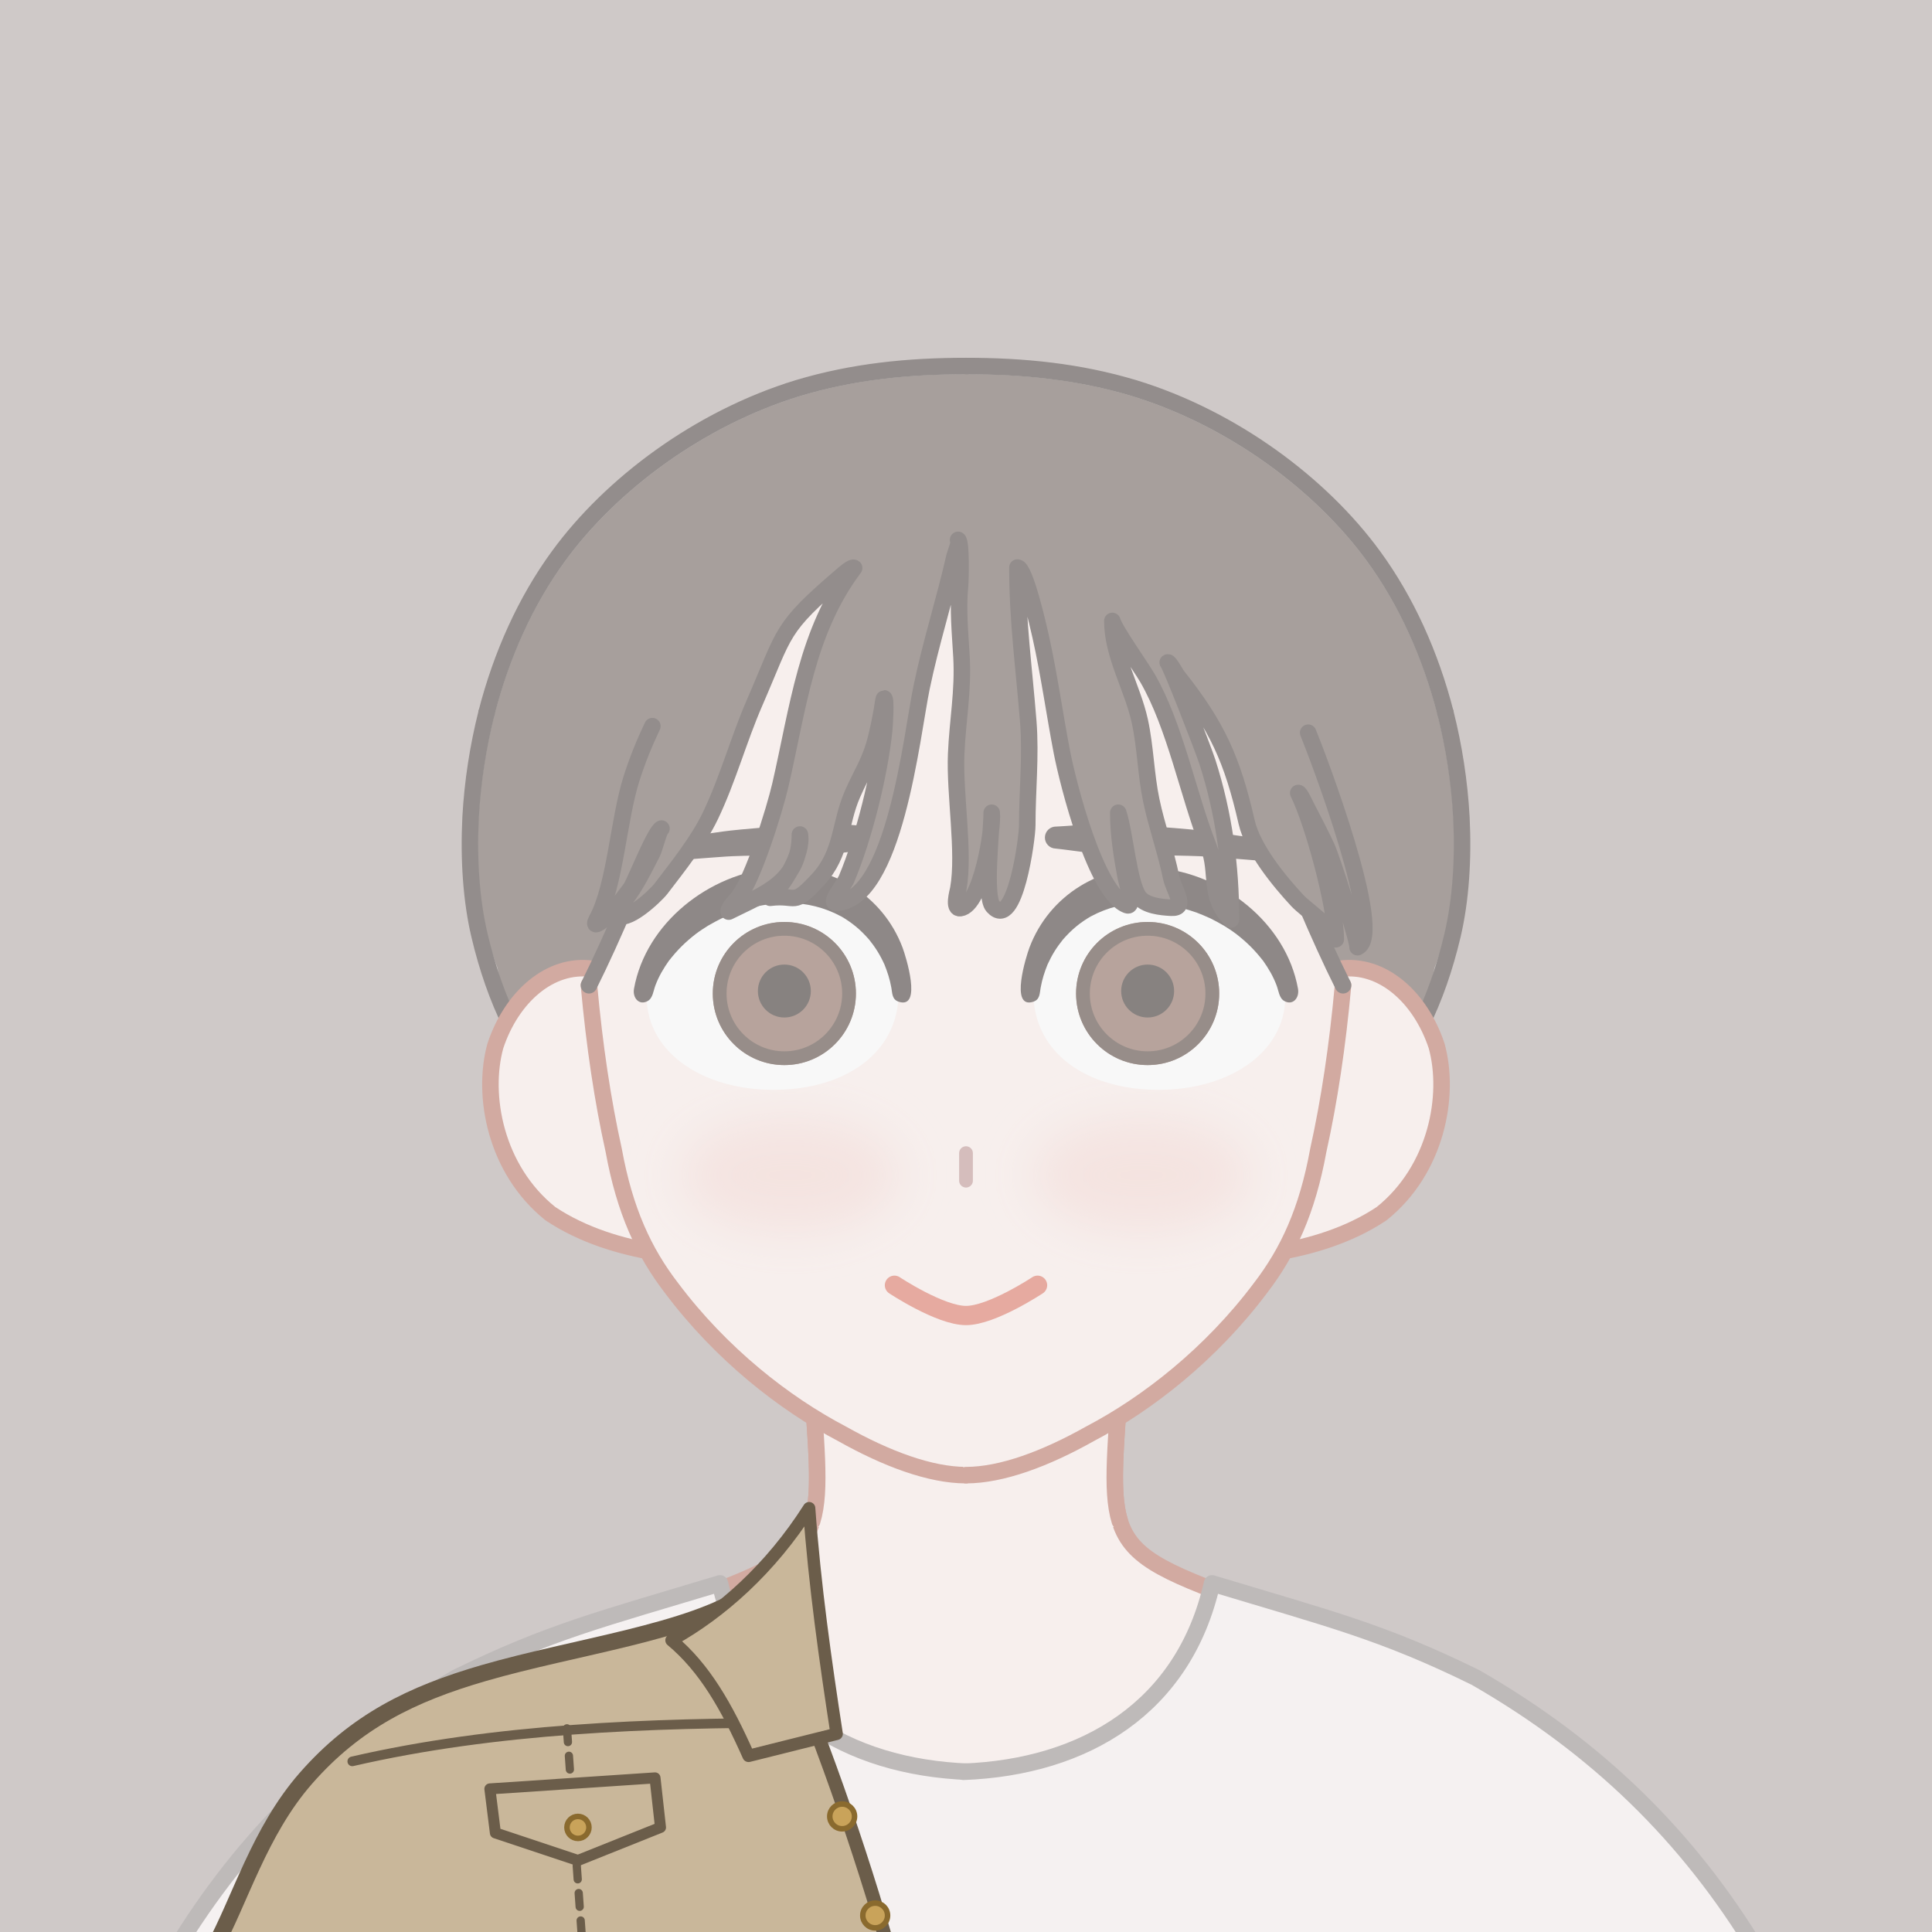
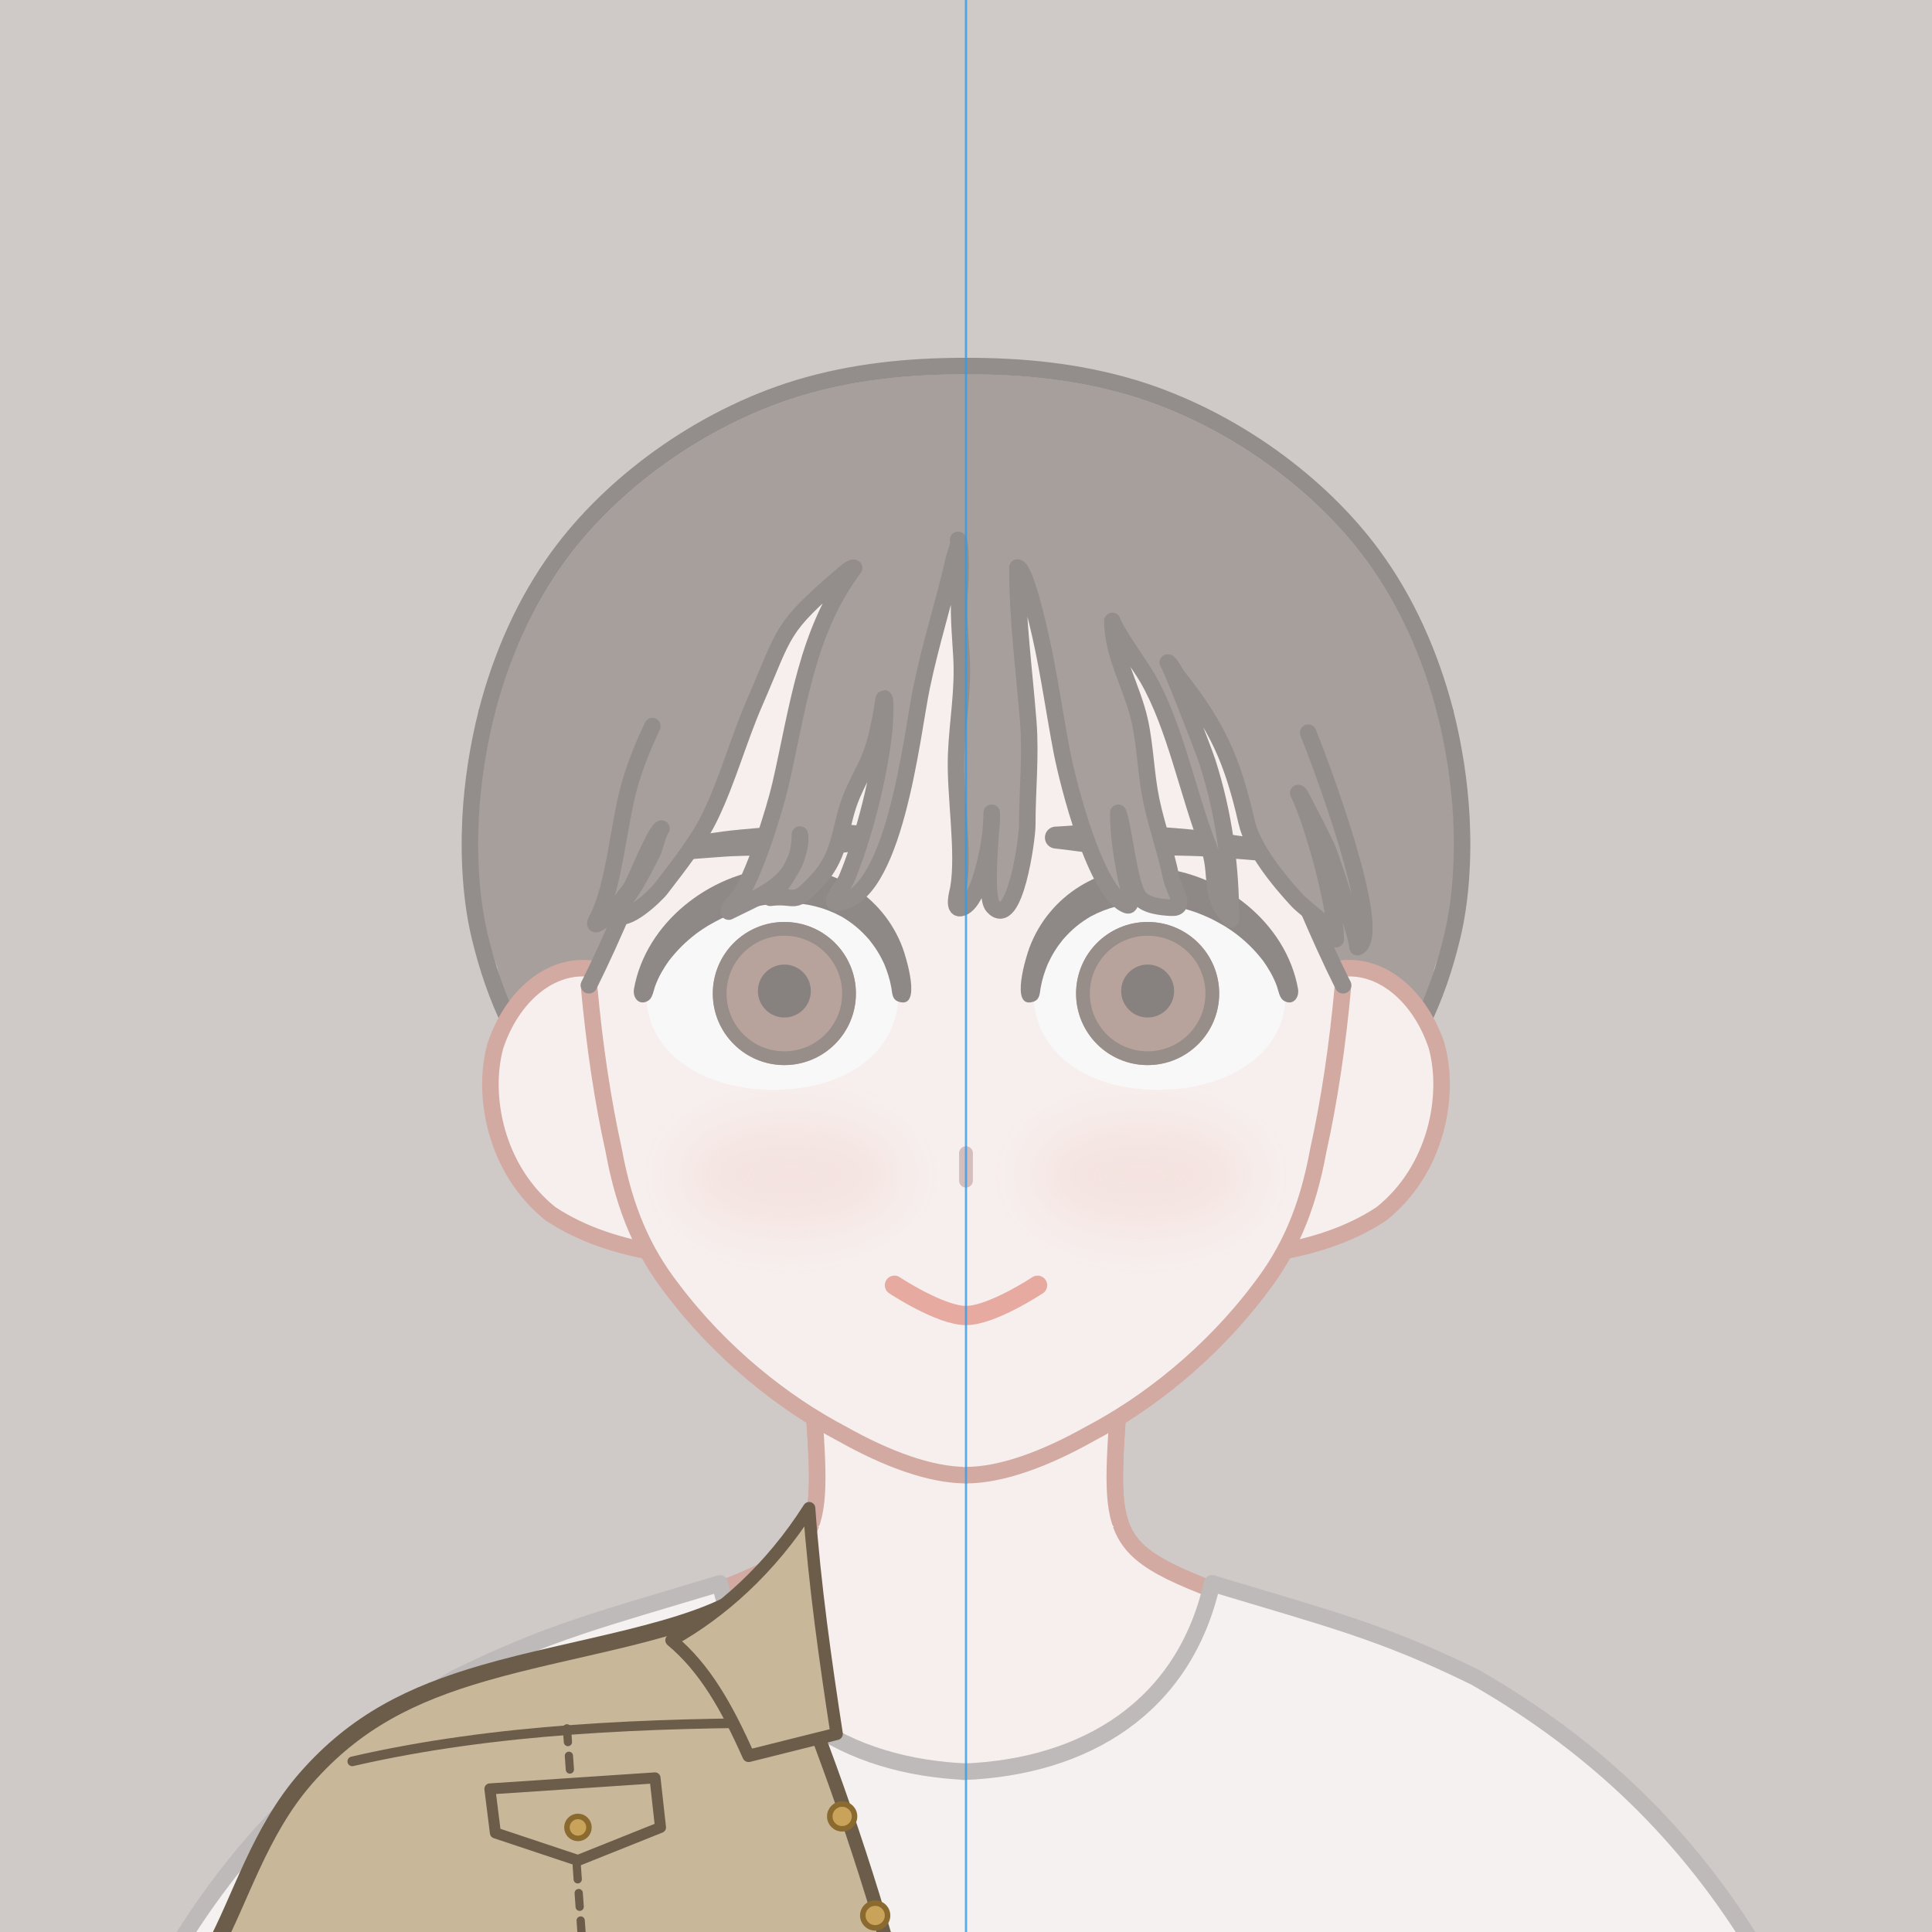
<svg xmlns="http://www.w3.org/2000/svg" width="702" height="702" viewBox="0 0 702 702">
  <g id="_ref">
    <g opacity="0.5">
      <defs>
        <clipPath id="makeup-blush-clip-path-32">
          <path d="M215.154 389.2 L359.154 389.2 L359.154 464.8 L215.154 464.8 Z" />
        </clipPath>
        <filter id="makeup-blush-filter-12" filterUnits="userSpaceOnUse" x="218.154" y="377" width="138" height="100" color-interpolation-filters="sRGB">
          <feGaussianBlur in="SourceGraphic" stdDeviation="9" color-interpolation-filters="linearRGB" />
        </filter>
        <clipPath id="cg-eye2">
          <path d="M242 360 C243.178 339.672 274.345 322.672 291.667 322.167 C315.335 321.476 333.5 338.667 333.5 360.667 C333.5 382.667 314 396 288 396 C262 396 240.727 381.963 242 360 Z" fill="#ffffff" />
        </clipPath>
      </defs>
      <rect width="702" height="702" fill="#ada19f" />
      <g data-layer="body">
        <g>
          <g>
            <path d="M295.671 489.536 C295.86 492.716 296.144 496.116 296.464 499.642 C297.826 514.657 301.926 539.769 294.878 553.441 C290.261 562.398 280.92 569.129 263.403 576.878 C201.389 604.31 121.546 617.454 90.97 686.317 C84.138 701.704 75.573 709.986 91.684 710.505 C172.929 713.121 257.936 710.936 339.784 711.863 C343.856 711.909 347.928 711.955 352 712 L352 490 C333.295 490 314.238 489.776 295.671 489.536 Z" fill="#fdeeea" />
            <path d="M82.239 710.936 C110.769 630.434 156.416 616.431 231.1 588.839 C305.46 561.366 299.091 568.122 294.374 492.286 C294.334 491.649 294.298 491.019 294.267 490.397" fill="none" stroke="#b46352" stroke-width="6" stroke-linecap="round" stroke-linejoin="round" />
            <path d="M214.397 621.514 C239.223 625.184 260.265 629.212 285.965 632.16 C304.952 634.337 315.621 632.997 329.595 648.055" fill="none" stroke="#b46352" stroke-width="5" stroke-linecap="round" opacity="0.35" />
          </g>
        </g>
        <g transform="translate(702 0) scale(-1 1)">
          <g>
            <path d="M295.671 489.536 C295.86 492.716 296.144 496.116 296.464 499.642 C297.826 514.657 301.926 539.769 294.878 553.441 C290.261 562.398 280.92 569.129 263.403 576.878 C201.389 604.31 121.546 617.454 90.97 686.317 C84.138 701.704 75.573 709.986 91.684 710.505 C172.929 713.121 257.936 710.936 339.784 711.863 C343.856 711.909 347.928 711.955 352 712 L352 490 C333.295 490 314.238 489.776 295.671 489.536 Z" fill="#fdeeea" />
            <path d="M82.239 710.936 C110.769 630.434 156.416 616.431 231.1 588.839 C305.46 561.366 299.091 568.122 294.374 492.286 C294.334 491.649 294.298 491.019 294.267 490.397" fill="none" stroke="#b46352" stroke-width="6" stroke-linecap="round" stroke-linejoin="round" />
            <path d="M214.397 621.514 C239.223 625.184 260.265 629.212 285.965 632.16 C304.952 634.337 315.621 632.997 329.595 648.055" fill="none" stroke="#b46352" stroke-width="5" stroke-linecap="round" opacity="0.35" />
          </g>
        </g>
      </g>
      <g data-layer="cloth">
        <g>
          <g />
          <g>
            <path d="M74.27 711.857 C75.096 711.857 79.455 711.785 79.27 710.857 C79.988 711.754 79.98 711.045 80.769 711.677 L352 712 L352 643.827 C352 643.827 331.27 644.738 331.27 640.857 C331.27 641.677 314.183 637.136 312.712 636.525 C293.686 628.622 281.108 615.775 268.622 596.894 C267.434 595.098 260.906 575.253 260.906 575.253 C260.906 575.253 250.529 579.563 238.02 583.014 C214.672 589.456 172.415 606.101 167.717 608.731 C138.02 625.357 104.398 654.614 83.864 679.173 C78.119 686.044 53.378 710.723 70.211 711.756 C71.508 711.835 72.891 711.857 74.27 711.857 Z" fill="#f9f2f1" />
            <path d="M63.073 709.523 C88.77 666.857 122.1 634.7 165.83 609.54 C199.77 592.857 218.52 588.357 261.6 575.333 C271.77 620.357 307.667 642.084 351.917 643.784" fill="none" stroke="#8b8382" stroke-width="6" stroke-linecap="round" stroke-linejoin="round" />
          </g>
        </g>
        <g transform="translate(702 0) scale(-1 1)">
          <g />
          <g>
            <path d="M74.27 711.857 C75.096 711.857 79.455 711.785 79.27 710.857 C79.988 711.754 79.98 711.045 80.769 711.677 L352 712 L352 643.827 C352 643.827 331.27 644.738 331.27 640.857 C331.27 641.677 314.183 637.136 312.712 636.525 C293.686 628.622 281.108 615.775 268.622 596.894 C267.434 595.098 260.906 575.253 260.906 575.253 C260.906 575.253 250.529 579.563 238.02 583.014 C214.672 589.456 172.415 606.101 167.717 608.731 C138.02 625.357 104.398 654.614 83.864 679.173 C78.119 686.044 53.378 710.723 70.211 711.756 C71.508 711.835 72.891 711.857 74.27 711.857 Z" fill="#f9f2f1" />
            <path d="M63.073 709.523 C88.77 666.857 122.1 634.7 165.83 609.54 C199.77 592.857 218.52 588.357 261.6 575.333 C271.77 620.357 307.667 642.084 351.917 643.784" fill="none" stroke="#8b8382" stroke-width="6" stroke-linecap="round" stroke-linejoin="round" />
          </g>
        </g>
      </g>
      <g data-layer="skinNeck">
        <g>
          <g>
            <path d="M296.464 499.642 C296.144 496.116 295.86 492.716 295.671 489.536 C314.238 489.776 333.295 490 352 490 L352 562.636 L351.354 562.564 L345.706 561.869 C333.876 560.36 321.926 558.6 310.081 557.018 C306.575 556.55 293.84 555.879 295.498 552.147 C301.677 538.233 297.784 514.195 296.464 499.642 Z" fill="#fdeeea" />
            <path d="M295.107 552.726 C298.619 541.358 296.351 524.081 294.374 492.286" fill="none" stroke="#b46352" stroke-width="6" stroke-linecap="round" stroke-linejoin="round" />
          </g>
        </g>
        <g transform="translate(702 0) scale(-1 1)">
          <g>
            <path d="M296.464 499.642 C296.144 496.116 295.86 492.716 295.671 489.536 C314.238 489.776 333.295 490 352 490 L352 562.636 L351.354 562.564 L345.706 561.869 C333.876 560.36 321.926 558.6 310.081 557.018 C306.575 556.55 293.84 555.879 295.498 552.147 C301.677 538.233 297.784 514.195 296.464 499.642 Z" fill="#fdeeea" />
            <path d="M295.107 552.726 C298.619 541.358 296.351 524.081 294.374 492.286" fill="none" stroke="#b46352" stroke-width="6" stroke-linecap="round" stroke-linejoin="round" />
          </g>
        </g>
      </g>
      <g data-layer="hairBase">
        <g>
          <g>
            <path d="M352 381.448 L352 135.951 L351.016 135.951 C330.344 135.951 310.656 137.919 290.968 143.826 C255.53 154.654 224.03 178.279 205.327 203.873 C186.623 229.467 175.795 262.936 173.826 297.39 C172.842 317.077 174.811 336.765 180.717 351.531 C182.027 358.081 184.209 364.632 187.262 370.602 C187.365 370.682 201.168 393.038 203.562 396.448 C204.832 398.257 211.612 404.019 213.517 405.842 C223.248 415.153 227.833 417.061 239.562 423.948 C253.821 432.321 287.168 441.633 303.192 437.819 C328.028 431.907 350.54 430.17 351.074 398.222 C351.102 396.519 351.452 381.949 352 381.448 Z" fill="#5d4e48" />
          </g>
          <g>
            <path d="M351 133 C330 133 310 135 290 141 C254 152 222 176 203 202 C191 218.4 182.2 238 176.8 259" fill="none" stroke="#352a27" stroke-width="6" stroke-linecap="round" stroke-linejoin="round" />
          </g>
          <g>
            <path d="M176.8 259 C173.7 271.3 171.7 284.1 171 297 C170.247 312.067 171.196 327.134 174.275 340.064 C179.731 362.97 189.199 384.12 205.639 400.625 C218.159 413.194 231.61 422.103 248.042 428.491 C248.47 428.658 248.896 428.816 249.319 428.964 C252.635 430.122 260.334 430.818 262.896 432.282" fill="none" stroke="#352a27" stroke-width="6" stroke-linecap="round" stroke-linejoin="round" />
          </g>
        </g>
        <g transform="translate(702 0) scale(-1 1)">
          <g>
            <path d="M352 381.448 L352 135.951 L351.016 135.951 C330.344 135.951 310.656 137.919 290.968 143.826 C255.53 154.654 224.03 178.279 205.327 203.873 C186.623 229.467 175.795 262.936 173.826 297.39 C172.842 317.077 174.811 336.765 180.717 351.531 C182.027 358.081 184.209 364.632 187.262 370.602 C187.365 370.682 201.168 393.038 203.562 396.448 C204.832 398.257 211.612 404.019 213.517 405.842 C223.248 415.153 227.833 417.061 239.562 423.948 C253.821 432.321 287.168 441.633 303.192 437.819 C328.028 431.907 350.54 430.17 351.074 398.222 C351.102 396.519 351.452 381.949 352 381.448 Z" fill="#5d4e48" />
          </g>
          <g>
            <path d="M351 133 C330 133 310 135 290 141 C254 152 222 176 203 202 C191 218.4 182.2 238 176.8 259" fill="none" stroke="#352a27" stroke-width="6" stroke-linecap="round" stroke-linejoin="round" />
          </g>
          <g>
            <path d="M176.8 259 C173.7 271.3 171.7 284.1 171 297 C170.247 312.067 171.196 327.134 174.275 340.064 C179.731 362.97 189.199 384.12 205.639 400.625 C218.159 413.194 231.61 422.103 248.042 428.491 C248.47 428.658 248.896 428.816 249.319 428.964 C252.635 430.122 260.334 430.818 262.896 432.282" fill="none" stroke="#352a27" stroke-width="6" stroke-linecap="round" stroke-linejoin="round" />
          </g>
        </g>
      </g>
      <g data-layer="ear">
        <g>
          <g>
            <path d="M215 352 C200 350 186 362 180 380 C175 398 180 425 200 441 C212 449 226 453 238 455 L225 380 Z" fill="#fdeeea" />
            <path d="M215 352 C200 350 186 362 180 380 C175 398 180 425 200 441 C212 449 226 453 238 455" fill="none" stroke="#b46352" stroke-width="6" stroke-linecap="round" stroke-linejoin="round" />
          </g>
        </g>
        <g transform="translate(702 0) scale(-1 1)">
          <g>
            <path d="M215 352 C200 350 186 362 180 380 C175 398 180 425 200 441 C212 449 226 453 238 455 L225 380 Z" fill="#fdeeea" />
            <path d="M215 352 C200 350 186 362 180 380 C175 398 180 425 200 441 C212 449 226 453 238 455" fill="none" stroke="#b46352" stroke-width="6" stroke-linecap="round" stroke-linejoin="round" />
          </g>
        </g>
      </g>
      <g data-layer="face">
        <g>
          <g>
            <path d="M352 200 L351 200 C322 200 296 208 278 228 C262 246 250 272 240 298 C232 318 223 340 214 358 C216 380 219 400 223 418 C227 440 234 455 244 468 C262 492 285 510 306 521 C322 530 338 536 351 536 L352 536 Z" fill="#fdeeea" />
            <path d="M214 358 C216 380 219 400 223 418 C227 440 234 455 244 468 C262 492 285 510 306 521 C322 530 338 536 351 536" fill="none" stroke="#b46352" stroke-width="6" stroke-linecap="round" stroke-linejoin="round" />
          </g>
        </g>
        <g transform="translate(702 0) scale(-1 1)">
          <g>
            <path d="M352 200 L351 200 C322 200 296 208 278 228 C262 246 250 272 240 298 C232 318 223 340 214 358 C216 380 219 400 223 418 C227 440 234 455 244 468 C262 492 285 510 306 521 C322 530 338 536 351 536 L352 536 Z" fill="#fdeeea" />
            <path d="M214 358 C216 380 219 400 223 418 C227 440 234 455 244 468 C262 492 285 510 306 521 C322 530 338 536 351 536" fill="none" stroke="#b46352" stroke-width="6" stroke-linecap="round" stroke-linejoin="round" />
          </g>
        </g>
      </g>
      <g data-layer="makeup">
        <g>
          <g>
            <g clip-path="url(#makeup-blush-clip-path-32)">
              <g filter="url(#makeup-blush-filter-12)">
                <ellipse cx="287.154" cy="427" rx="40" ry="21" fill="#f3bfb8" opacity="0.5" />
              </g>
            </g>
          </g>
        </g>
        <g transform="translate(702 0) scale(-1 1)">
          <g>
            <g clip-path="url(#makeup-blush-clip-path-32)">
              <g filter="url(#makeup-blush-filter-12)">
                <ellipse cx="287.154" cy="427" rx="40" ry="21" fill="#f3bfb8" opacity="0.5" />
              </g>
            </g>
          </g>
        </g>
      </g>
      <g data-layer="mouth">
        <g>
          <path d="M351 419 L351 429" fill="none" stroke="#b98a88" stroke-width="5" stroke-linecap="round" />
        </g>
        <g>
          <path d="M325 467 C325 467 341.59 478 351 478 C360.41 478 377 467 377 467" fill="none" stroke="#dc6450" stroke-width="7" stroke-linecap="round" stroke-linejoin="round" />
        </g>
      </g>
      <g data-layer="eye">
        <g transform="translate(285 361) scale(1) translate(-292 -361)">
          <path d="M242 360 C243.178 339.672 274.345 322.672 291.667 322.167 C315.335 321.476 333.5 338.667 333.5 360.667 C333.5 382.667 314 396 288 396 C262 396 240.727 381.963 242 360 Z" fill="#ffffff" />
          <g clip-path="url(#cg-eye2)">
            <g transform="translate(292 361) scale(0.26)">
              <g transform="translate(-110 -110) scale(1)">
                <g>
                  <circle cx="110" cy="110" r="100" fill="#7e5647" />
                  <circle cx="110" cy="106.526" r="37" fill="#1e1410" />
                </g>
              </g>
            </g>
            <circle cx="292" cy="361" r="23.5" fill="none" stroke="#3e2a22" stroke-width="5" />
          </g>
          <g>
            <path d="M328.289 350.247 L328.346 350.404 C326.72 346.855 325.084 344.255 322.641 341.211 L322.758 341.37 C319.598 337.758 316.589 335.249 312.429 332.847 L312.628 332.973 C300.334 326.364 287.171 327.046 274.294 331.56 L274.289 331.557 C272.521 332.234 270.886 332.924 269.166 333.715 L269.341 333.62 C267.606 334.487 266.011 335.351 264.333 336.322 L264.49 336.215 C262.896 337.216 261.303 338.226 259.808 339.373 L259.946 339.255 C255.932 342.384 253.172 345.112 250.03 349.127 L250.12 348.988 C248.035 351.95 246.428 354.662 245.138 358.063 C244.417 359.962 244.212 362.663 242.378 363.705 C239.23 365.493 236.768 362.578 237.37 359.245 C241.705 335.218 264.857 317.36 288.406 315.393 C309.011 313.672 327.776 325.333 334.927 344.263 C336.104 347.378 342.185 366.695 333.618 364.006 C331.101 363.216 331.256 360.996 330.878 358.899 C330.309 355.745 329.477 353.208 328.289 350.247 Z" fill="#2b201d" />
          </g>
        </g>
        <g transform="translate(702 0) scale(-1 1)">
          <g transform="translate(285 361) scale(1) translate(-292 -361)">
            <path d="M242 360 C243.178 339.672 274.345 322.672 291.667 322.167 C315.335 321.476 333.5 338.667 333.5 360.667 C333.5 382.667 314 396 288 396 C262 396 240.727 381.963 242 360 Z" fill="#ffffff" />
            <g clip-path="url(#cg-eye2)">
              <g transform="translate(292 361) scale(0.26)">
                <g transform="translate(-110 -110) scale(1)">
                  <g>
                    <circle cx="110" cy="110" r="100" fill="#7e5647" />
                    <circle cx="110" cy="106.526" r="37" fill="#1e1410" />
                  </g>
                </g>
              </g>
              <circle cx="292" cy="361" r="23.5" fill="none" stroke="#3e2a22" stroke-width="5" />
            </g>
            <g>
              <path d="M328.289 350.247 L328.346 350.404 C326.72 346.855 325.084 344.255 322.641 341.211 L322.758 341.37 C319.598 337.758 316.589 335.249 312.429 332.847 L312.628 332.973 C300.334 326.364 287.171 327.046 274.294 331.56 L274.289 331.557 C272.521 332.234 270.886 332.924 269.166 333.715 L269.341 333.62 C267.606 334.487 266.011 335.351 264.333 336.322 L264.49 336.215 C262.896 337.216 261.303 338.226 259.808 339.373 L259.946 339.255 C255.932 342.384 253.172 345.112 250.03 349.127 L250.12 348.988 C248.035 351.95 246.428 354.662 245.138 358.063 C244.417 359.962 244.212 362.663 242.378 363.705 C239.23 365.493 236.768 362.578 237.37 359.245 C241.705 335.218 264.857 317.36 288.406 315.393 C309.011 313.672 327.776 325.333 334.927 344.263 C336.104 347.378 342.185 366.695 333.618 364.006 C331.101 363.216 331.256 360.996 330.878 358.899 C330.309 355.745 329.477 353.208 328.289 350.247 Z" fill="#2b201d" />
            </g>
          </g>
        </g>
      </g>
      <g data-layer="hairLine">
        <g>
          <g>
            <path d="M351 200 C322 200 296 208 278 228 C262 246 250 272 240 298 C232 318 223 340 214 358" fill="none" stroke="#352a27" stroke-width="6" stroke-linecap="round" stroke-linejoin="round" />
          </g>
        </g>
        <g transform="translate(702 0) scale(-1 1)">
          <g>
            <path d="M351 200 C322 200 296 208 278 228 C262 246 250 272 240 298 C232 318 223 340 214 358" fill="none" stroke="#352a27" stroke-width="6" stroke-linecap="round" stroke-linejoin="round" />
          </g>
        </g>
      </g>
      <g data-layer="brow">
        <g>
          <g transform="translate(-7 0)">
            <g>
              <g>
                <path d="M251.563 304.691 L255.184 304.191 L258.804 303.682 L262.422 303.165 L264.202 302.909 L266.052 302.647 L269.671 302.131 L269.885 302.102 L272.476 301.783 L273.478 301.681 L276.448 301.377 L277.18 301.313 L280.822 300.993 L282.158 300.878 L284.513 300.7 L288.158 300.433 L290.032 300.3 L291.841 300.188 L295.489 299.974 L299.137 299.777 L300.11 299.728 L302.817 299.614 L306.468 299.48 L307.714 299.451 L308.96 299.444 L310.208 299.458 L311.456 299.489 L312.704 299.536 L312.854 299.541 L313.976 299.599 L315.225 299.674 L316.474 299.757 L317.723 299.845 L318.973 299.935 L320.222 300.025 L321.471 300.113 L322.72 300.195 L323.969 300.27 L325.218 300.335 L326 300.389 L326.757 300.595 L327.459 300.945 L328.079 301.424 L328.594 302.016 L328.983 302.696 L329.232 303.44 L329.332 304.218 L329.277 305 L329.072 305.757 L328.722 306.459 L328.242 307.079 L327.651 307.594 L326.97 307.983 L326.227 308.232 L325.449 308.332 L324.206 308.469 L322.964 308.615 L321.721 308.77 L320.479 308.93 L319.237 309.092 L317.995 309.254 L316.753 309.414 L315.511 309.568 L314.268 309.715 L313.174 309.837 L313.048 309.852 L311.806 309.982 L310.563 310.096 L309.319 310.193 L308.075 310.27 L306.83 310.324 L303.178 310.433 L300.499 310.499 L299.554 310.524 L295.901 310.61 L292.247 310.679 L290.471 310.706 L288.629 310.744 L284.975 310.81 L282.661 310.845 L281.367 310.876 L277.713 310.959 L277.043 310.972 L274.124 311.073 L273.212 311.102 L270.782 311.231 L270.649 311.24 L267.003 311.504 L265.15 311.639 L263.368 311.774 L259.724 312.055 L256.08 312.344 L252.437 312.643 L251.653 312.652 L250.882 312.507 L250.154 312.215 L249.497 311.787 L248.937 311.239 L248.494 310.592 L248.186 309.871 L248.024 309.103 L248.015 308.319 L248.159 307.549 L248.451 306.821 L248.88 306.164 L249.428 305.603 L250.075 305.16 L250.796 304.852 Z" fill="#352a27" />
              </g>
            </g>
          </g>
        </g>
        <g transform="translate(702 0) scale(-1 1)">
          <g transform="translate(-7 0)">
            <g>
              <g>
                <path d="M251.563 304.691 L255.184 304.191 L258.804 303.682 L262.422 303.165 L264.202 302.909 L266.052 302.647 L269.671 302.131 L269.885 302.102 L272.476 301.783 L273.478 301.681 L276.448 301.377 L277.18 301.313 L280.822 300.993 L282.158 300.878 L284.513 300.7 L288.158 300.433 L290.032 300.3 L291.841 300.188 L295.489 299.974 L299.137 299.777 L300.11 299.728 L302.817 299.614 L306.468 299.48 L307.714 299.451 L308.96 299.444 L310.208 299.458 L311.456 299.489 L312.704 299.536 L312.854 299.541 L313.976 299.599 L315.225 299.674 L316.474 299.757 L317.723 299.845 L318.973 299.935 L320.222 300.025 L321.471 300.113 L322.72 300.195 L323.969 300.27 L325.218 300.335 L326 300.389 L326.757 300.595 L327.459 300.945 L328.079 301.424 L328.594 302.016 L328.983 302.696 L329.232 303.44 L329.332 304.218 L329.277 305 L329.072 305.757 L328.722 306.459 L328.242 307.079 L327.651 307.594 L326.97 307.983 L326.227 308.232 L325.449 308.332 L324.206 308.469 L322.964 308.615 L321.721 308.77 L320.479 308.93 L319.237 309.092 L317.995 309.254 L316.753 309.414 L315.511 309.568 L314.268 309.715 L313.174 309.837 L313.048 309.852 L311.806 309.982 L310.563 310.096 L309.319 310.193 L308.075 310.27 L306.83 310.324 L303.178 310.433 L300.499 310.499 L299.554 310.524 L295.901 310.61 L292.247 310.679 L290.471 310.706 L288.629 310.744 L284.975 310.81 L282.661 310.845 L281.367 310.876 L277.713 310.959 L277.043 310.972 L274.124 311.073 L273.212 311.102 L270.782 311.231 L270.649 311.24 L267.003 311.504 L265.15 311.639 L263.368 311.774 L259.724 312.055 L256.08 312.344 L252.437 312.643 L251.653 312.652 L250.882 312.507 L250.154 312.215 L249.497 311.787 L248.937 311.239 L248.494 310.592 L248.186 309.871 L248.024 309.103 L248.015 308.319 L248.159 307.549 L248.451 306.821 L248.88 306.164 L249.428 305.603 L250.075 305.16 L250.796 304.852 Z" fill="#352a27" />
              </g>
            </g>
          </g>
        </g>
      </g>
      <g data-layer="hairFront">
        <g>
          <path d="M305.733 186.817 C294.238 185.54 240.866 243.136 241.784 255.077 C240.674 255.077 237.645 262.575 237.04 263.852 C234.006 270.261 231.637 276.089 229.473 282.854 C224.722 297.701 223.528 321.784 216.907 333.952 C213.407 340.387 226.108 328.123 227.076 326.931 C230.866 322.261 234.236 315.291 237.026 309.901 C237.795 308.414 239.601 301.249 240.347 301.062 C238.166 301.789 231.236 319.065 229.51 322.228 C228.435 324.198 222.587 330.215 224.114 332.172 C227.041 335.923 238.104 325.612 240.196 322.868 C246.435 314.684 253.72 305.622 258.158 296.348 C264.504 283.087 268.361 268.689 274.232 255.207 C285.615 229.07 283.667 227.563 306.559 207.951 C307.048 207.532 310.213 204.734 310.855 205.376 C293.499 228.518 289.976 257.37 283.538 285.296 C281.488 294.185 273.607 319.587 268.207 326.141 C267.544 326.945 264.43 330.199 264.777 331.241 C277.93 324.664 290.644 320.536 290.644 303.218 C291.831 310.342 284.732 321.345 279.866 326.211 C289.86 324.962 287.816 329.767 297.21 319.63 C306.148 309.986 304.963 299.465 309.748 288.529 C313.292 280.43 316.178 276.925 318.446 267.693 C319.185 264.684 319.812 261.647 320.355 258.597 C320.424 258.212 321.049 253.73 321.241 253.739 C322.041 253.778 321.459 263.522 321.267 265.378 C319.582 281.592 313.948 304.242 307.629 319.276 C306.566 321.805 301.179 328.09 303.757 328.022 C325.032 327.462 331.26 267.224 334.852 249.846 C338.256 233.382 343.222 218.146 346.833 202.12 C347.04 201.199 348.955 196.711 348.126 196.158 C349.332 196.882 349.042 210.643 348.838 212.748 C347.986 221.541 348.873 229.957 349.364 238.732 C350.059 251.146 347.934 261.835 347.429 273.987 C346.822 288.613 350.548 309.592 348.214 322.887 C348.019 323.996 346.115 330.372 348.956 329.987 C356.523 328.961 360.983 301.091 360.341 295.314 C360.341 301.626 357.532 325.715 360.781 329.339 C368.735 338.212 373.266 304.663 373.26 299.881 C373.244 287.329 374.612 274.748 373.625 262.205 C372.119 243.085 369.682 225.736 369.682 206.217 C372.447 206.217 377.315 227.653 378.113 231.217 C381.227 245.136 383.138 259.223 385.834 273.211 C388.027 284.591 398.193 324.903 409.55 328.915 C412.213 329.855 409.257 319.897 409.014 318.59 C407.58 310.88 406.327 303.174 406.327 295.314 C408.779 302.672 410.148 320.777 413.814 325.876 C416.14 329.11 421.92 329.642 425.582 329.831 C431.62 330.142 426.496 323.463 425.524 318.748 C423.574 309.293 420.279 300.128 418.333 290.862 C416.338 281.36 416.222 271.498 414.15 262.002 C411.517 249.936 404.171 238.046 404.171 225.617 C405.173 229.13 414.446 242.077 416.925 246.355 C427.031 263.799 431.618 288.458 439.142 307.65 C442.904 317.245 438.783 325.616 447.282 334.115 C447.282 314.589 444.715 295.595 438.753 276.97 C437.283 272.379 425.183 241.242 424.29 240.706 C424.807 240.319 427.309 244.95 427.741 245.494 C442.366 263.88 447.776 276.073 452.977 298.72 C455.206 308.428 464.679 320.01 471.403 327.241 C474.338 330.396 485.364 338.029 485.364 341.3 C485.364 329.474 477.065 298.835 471.712 288.129 C472.243 287.864 474.524 292.787 474.638 293.005 C477.16 297.83 479.675 302.689 481.992 307.615 C484.148 312.198 493.676 342.547 493.268 344.174 C503.573 339.594 488.121 298.181 484.828 290.231 C478.386 274.676 474.483 257.911 467.253 242.781 C465.382 238.865 451.556 218.197 449.438 218.432 C447.864 219.831 447.717 219.032 447.38 217.507 C446.158 211.982 429.112 200.262 424.29 195.439 L425.008 195.439" fill="#5d4e48" />
          <path d="M237.04 263.852 C234.006 270.261 231.637 276.089 229.473 282.854 C224.722 297.701 223.528 321.784 216.907 333.952 C213.407 340.387 226.108 328.123 227.076 326.931 C230.866 322.261 234.236 315.291 237.026 309.901 C237.795 308.414 239.601 301.249 240.347 301.062 C238.166 301.789 231.236 319.065 229.51 322.228 C228.435 324.198 222.587 330.215 224.114 332.172 C227.041 335.923 238.104 325.612 240.196 322.868 C246.435 314.684 253.72 305.622 258.158 296.348 C264.504 283.087 268.361 268.689 274.232 255.207 C285.615 229.07 283.167 228.563 306.059 208.951 C306.548 208.532 309.713 205.734 310.355 206.376 C292.999 229.518 289.976 257.37 283.538 285.296 C281.488 294.185 273.607 319.587 268.207 326.141 C267.544 326.945 264.43 330.199 264.777 331.241 C277.93 324.664 290.644 320.536 290.644 303.218 C291.831 310.342 284.732 321.345 279.866 326.211 C289.86 324.962 287.816 329.767 297.21 319.63 C306.148 309.986 304.963 299.465 309.748 288.529 C313.292 280.43 316.178 276.925 318.446 267.693 C319.185 264.684 319.812 261.647 320.355 258.597 C320.424 258.212 321.049 253.73 321.241 253.739 C322.041 253.778 321.459 263.522 321.267 265.378 C319.582 281.592 313.948 304.242 307.629 319.276 C306.566 321.805 301.179 328.09 303.757 328.022 C325.032 327.462 331.26 267.224 334.852 249.846 C338.256 233.382 343.222 218.146 346.833 202.12 C347.04 201.199 348.955 196.711 348.126 196.158 C349.332 196.882 349.042 210.643 348.838 212.748 C347.986 221.541 348.873 229.957 349.364 238.732 C350.059 251.146 347.934 261.835 347.429 273.987 C346.822 288.613 350.548 309.592 348.214 322.887 C348.019 323.996 346.115 330.372 348.956 329.987 C356.523 328.961 360.983 301.091 360.341 295.314 C360.341 301.626 357.532 325.715 360.781 329.339 C368.735 338.212 373.266 304.663 373.26 299.881 C373.244 287.329 374.612 274.748 373.625 262.205 C372.119 243.085 369.682 225.736 369.682 206.217 C372.447 206.217 377.315 227.653 378.113 231.217 C381.227 245.136 383.138 259.223 385.834 273.211 C388.027 284.591 398.193 324.903 409.55 328.915 C412.213 329.855 409.257 319.897 409.014 318.59 C407.58 310.88 406.327 303.174 406.327 295.314 C408.779 302.672 410.148 320.777 413.814 325.876 C416.14 329.11 421.92 329.642 425.582 329.831 C431.62 330.142 426.496 323.463 425.524 318.748 C423.574 309.293 420.279 300.128 418.333 290.862 C416.338 281.36 416.222 271.498 414.15 262.002 C411.517 249.936 404.171 238.046 404.171 225.617 C405.173 229.13 414.446 242.077 416.925 246.355 C427.031 263.799 431.618 288.458 439.142 307.65 C442.904 317.245 438.783 325.616 447.282 334.115 C447.282 314.589 444.715 295.595 438.753 276.97 C437.283 272.379 425.183 241.242 424.29 240.706 C424.807 240.319 427.309 244.95 427.741 245.494 C442.366 263.88 447.776 276.073 452.977 298.72 C455.206 308.428 464.679 320.01 471.403 327.241 C474.338 330.396 485.364 338.029 485.364 341.3 C485.364 329.474 477.065 298.835 471.712 288.129 C472.243 287.864 474.524 292.787 474.638 293.005 C477.16 297.83 479.675 302.689 481.992 307.615 C484.148 312.198 493.676 342.547 493.268 344.174 C503.573 339.594 478.621 274.181 475.328 266.231" fill="none" stroke="#352a27" stroke-width="6" stroke-linecap="round" stroke-linejoin="round" />
        </g>
      </g>
    </g>
  </g>
  <g id="clothUp-half">
    <path d="M271.5 579.1 C251 593 208.9 598.3 175.8 607.9 C149.6 615.5 129.2 625.5 111.1 646.2 C94.3 665.4 87.3 690.3 77.5 708.3 L72 712 L324 712 C312 670 298 630 284 594 L280 588 Z" fill="#c9b79a" />
    <path d="M271.5 579.1 C251 593 208.9 598.3 175.8 607.9 C149.6 615.5 129.2 625.5 111.1 646.2 C94.3 665.4 87.3 690.3 77.5 708.3" fill="none" stroke="#6b5d4a" stroke-width="6" stroke-linecap="round" stroke-linejoin="round" />
    <path d="M280 588 C298 630 312 670 324 712" fill="none" stroke="#6b5d4a" stroke-width="5" stroke-linecap="round" stroke-linejoin="round" />
    <path d="M128 640 C180 628 236 626 290 626" fill="none" stroke="#6b5d4a" stroke-width="3.5" stroke-linecap="round" stroke-linejoin="round" />
    <path d="M206 628 L212 712" fill="none" stroke="#6b5d4a" stroke-width="3" stroke-linecap="round" stroke-linejoin="round" stroke-dasharray="5 5" />
    <path d="M178 650 L238 646 L240 664 L210 676 L180 666 Z" fill="#c9b79a" />
    <path d="M178 650 L238 646 L240 664 L210 676 L180 666 Z" fill="none" stroke="#6b5d4a" stroke-width="4" stroke-linecap="round" stroke-linejoin="round" />
    <circle cx="210" cy="664" r="4" fill="#c9a35a" stroke="#8a6a2e" stroke-width="2" />
    <circle cx="306" cy="660" r="4.5" fill="#c9a35a" stroke="#8a6a2e" stroke-width="2" />
    <circle cx="318" cy="696" r="4.5" fill="#c9a35a" stroke="#8a6a2e" stroke-width="2" />
    <path d="M294 548 C296 576 300 604 304 630 L272 638 C264 620 256 606 244 596 C262 586 280 570 294 548 Z" fill="#c9b79a" />
    <path d="M294 548 C296 576 300 604 304 630 L272 638 C264 620 256 606 244 596 C262 586 280 570 294 548" fill="none" stroke="#6b5d4a" stroke-width="4.5" stroke-linecap="round" stroke-linejoin="round" />
  </g>
+   <g id="_guide">
+     <line x1="351" y1="0" x2="351" y2="712" stroke="#2f9be8" stroke-width="0.8" opacity="0.8" />
+   </g>
</svg>
